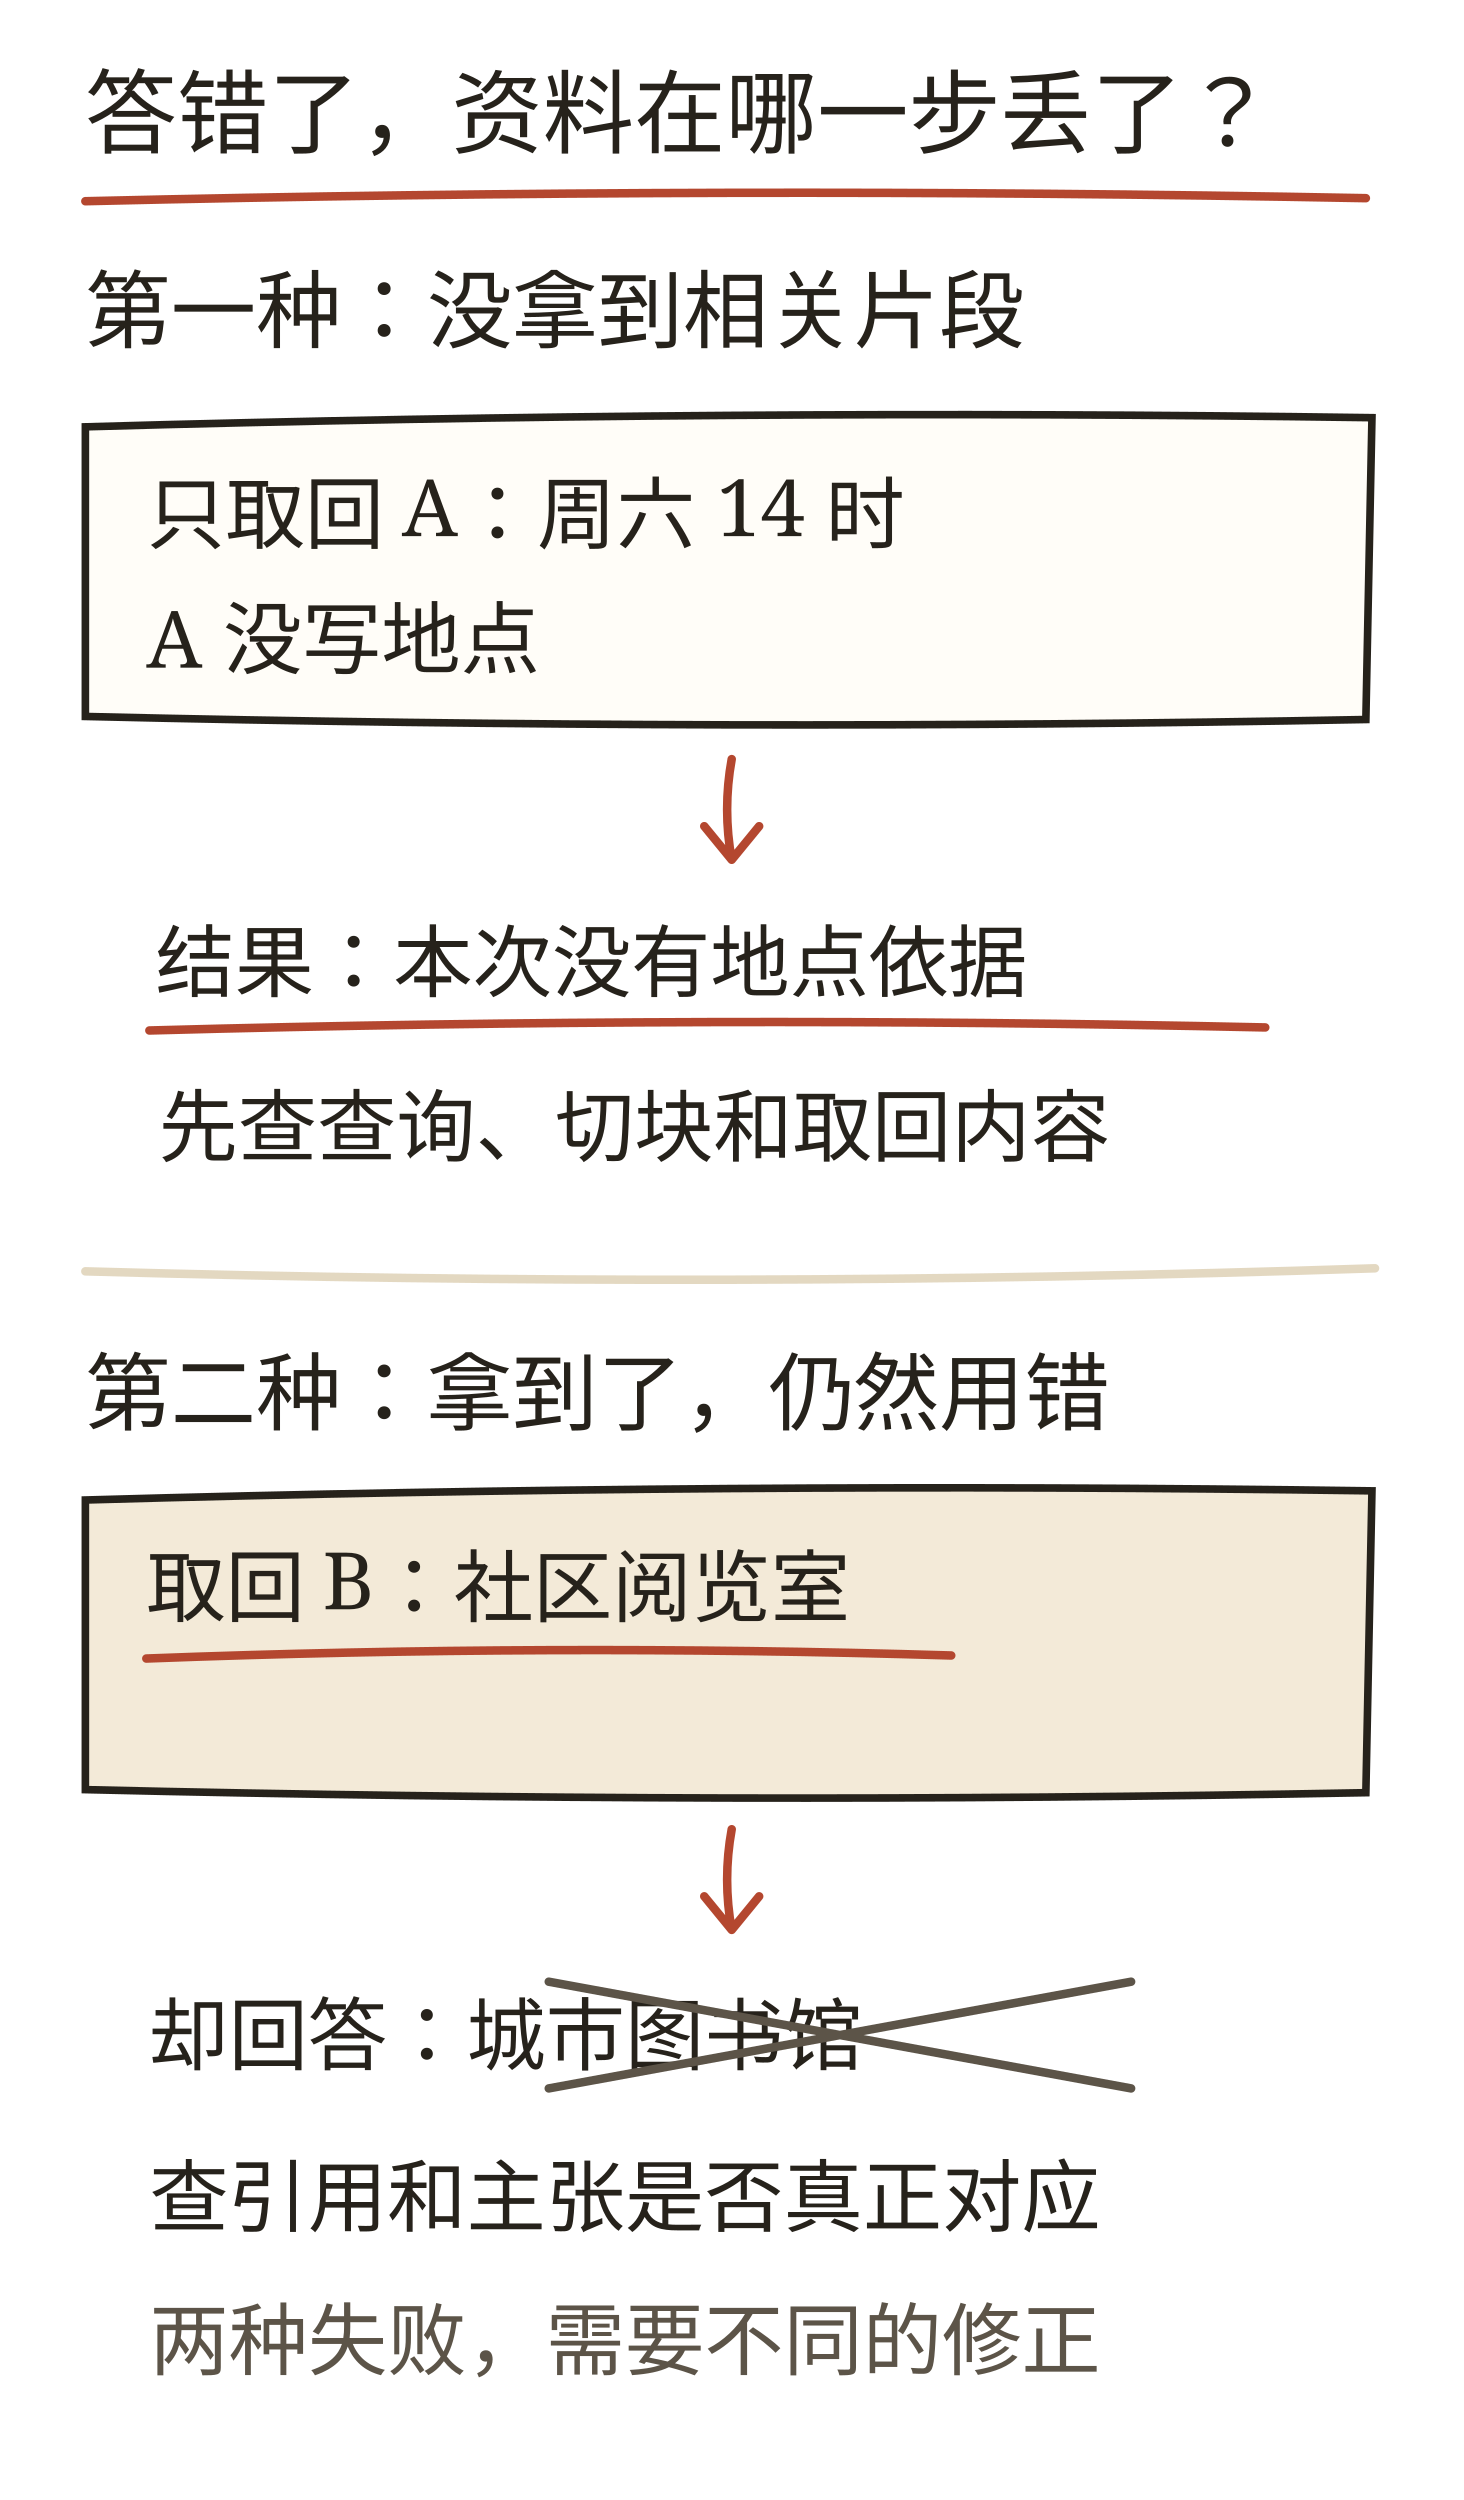
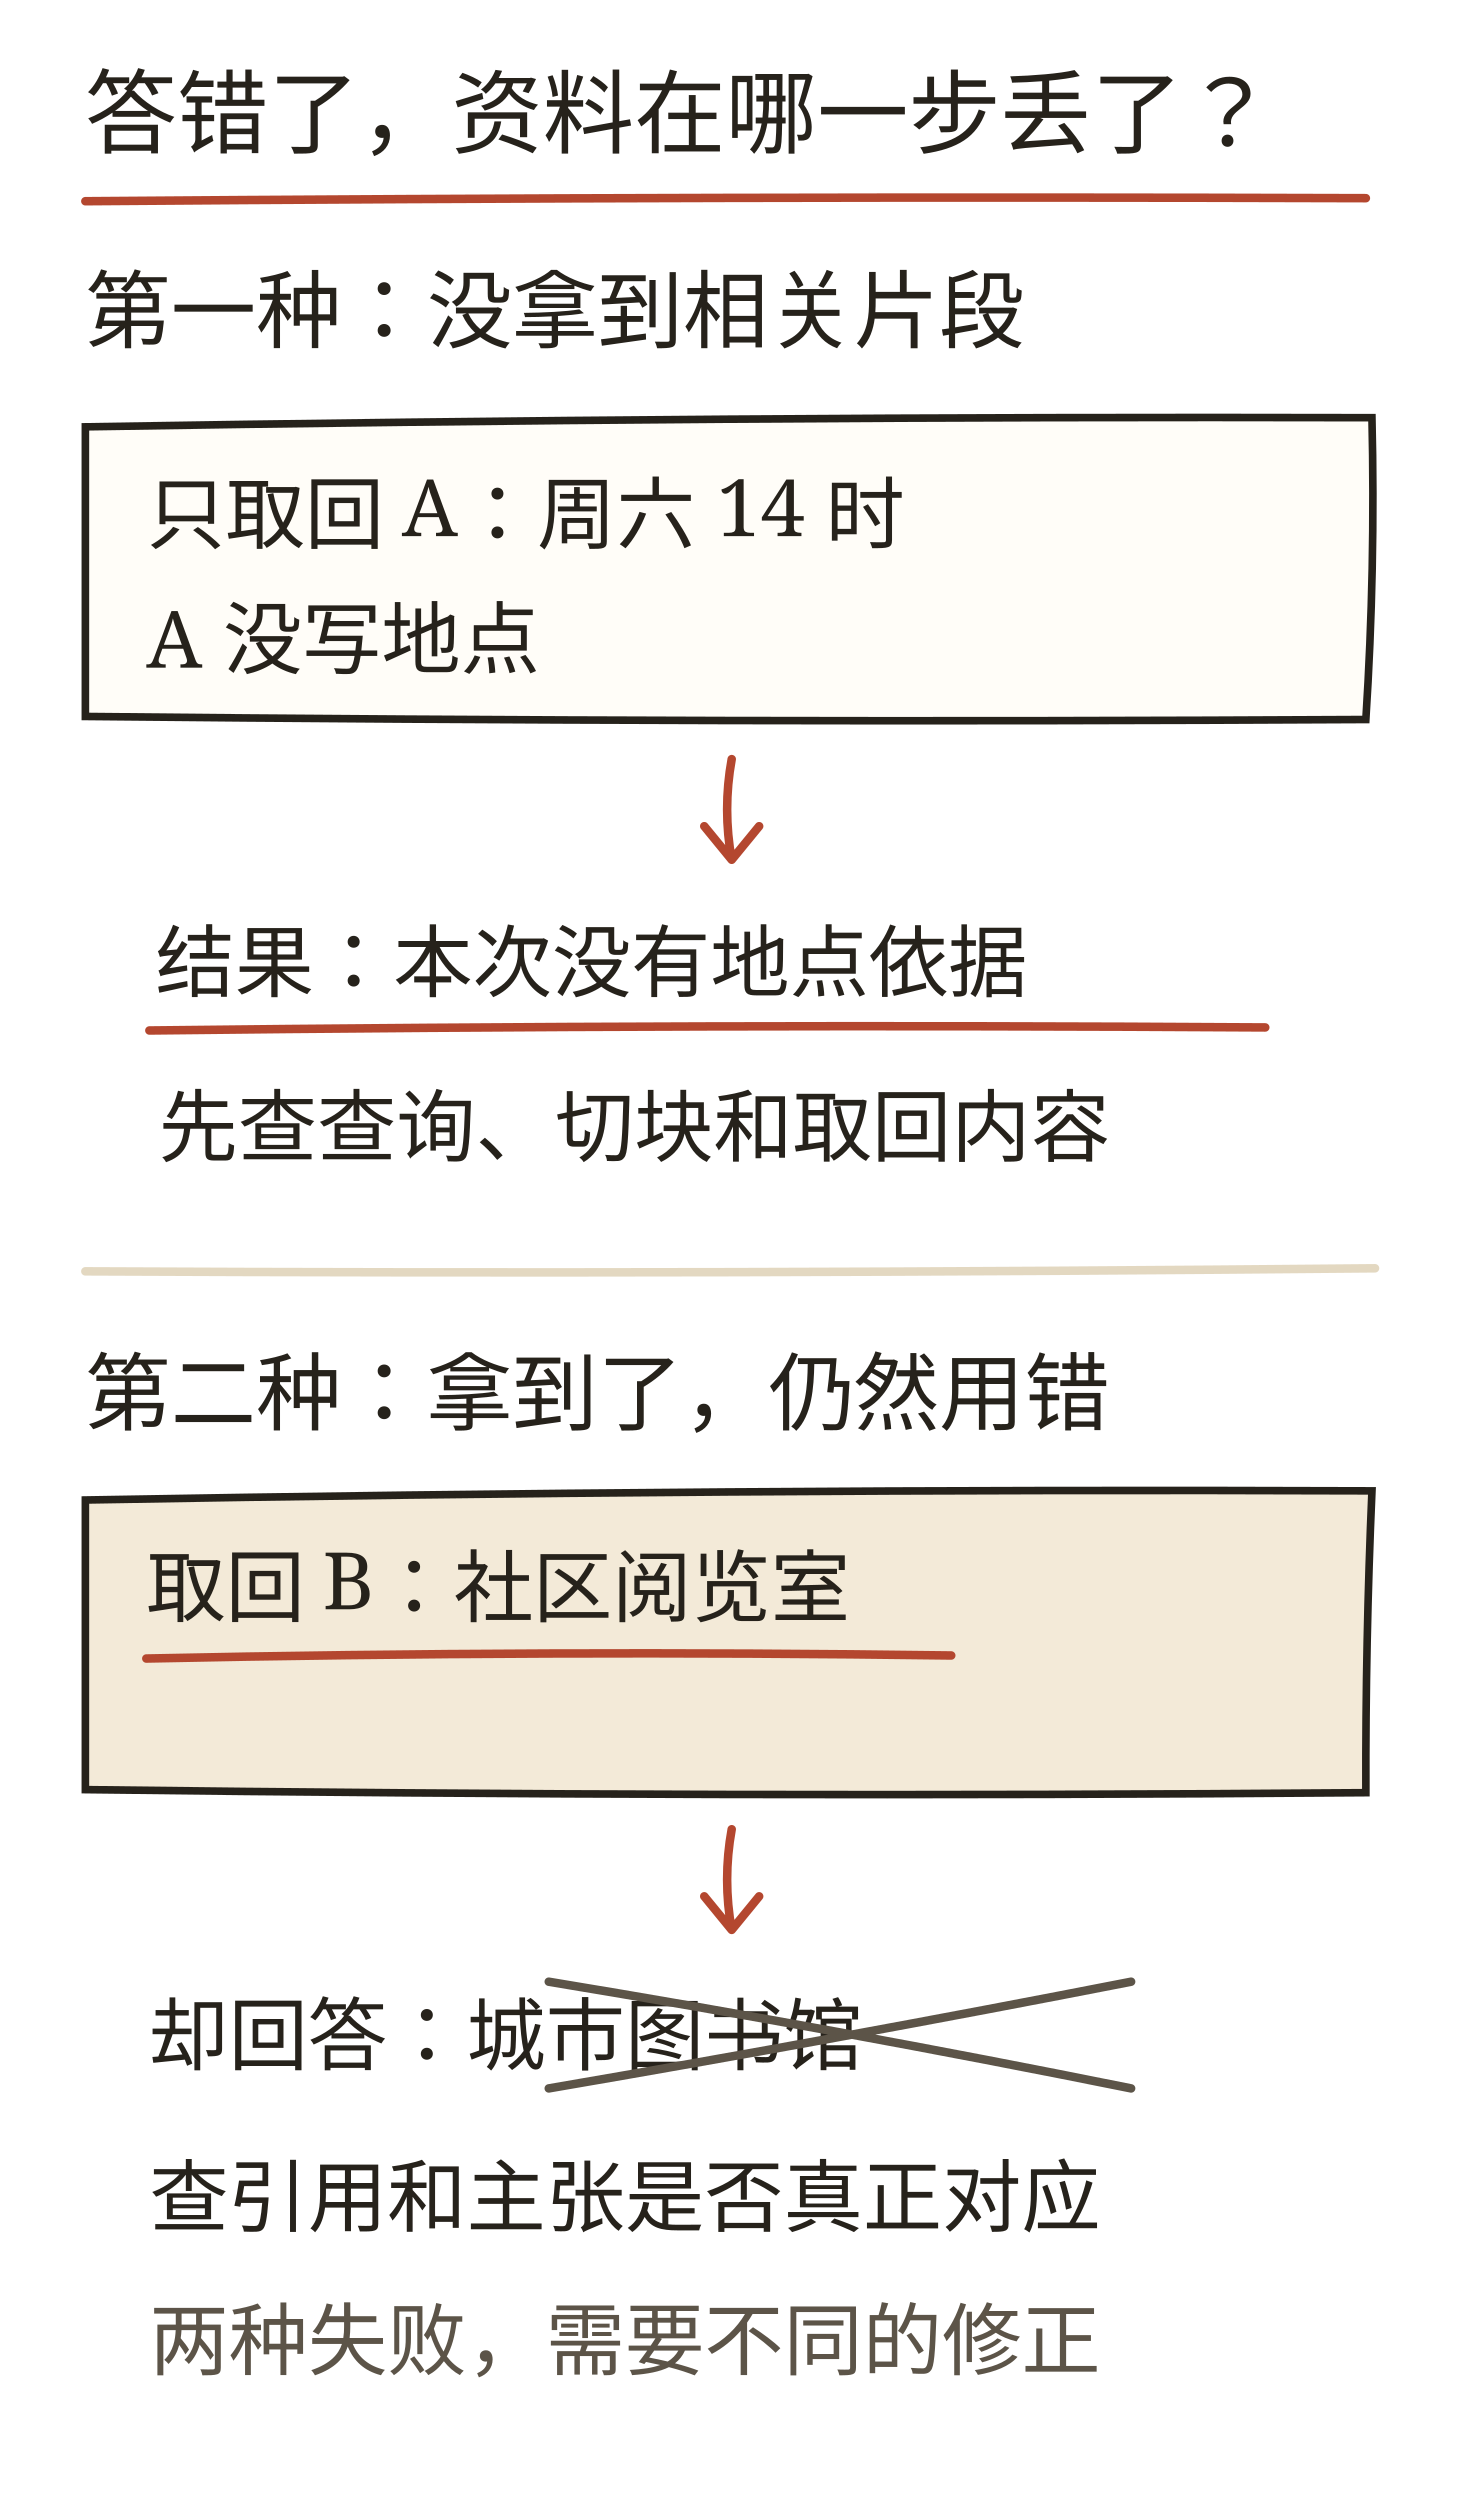
<svg xmlns="http://www.w3.org/2000/svg" width="480" height="820" viewBox="0 0 480 820" role="img" aria-labelledby="title desc">
  <g font-family="'Noto Serif SC','Source Han Serif SC','Songti SC','SimSun',serif">
    <text x="28" y="48" font-size="30" fill="#26221B">答错了，资料在哪一步丢了？</text>
-     <path d="M28 66 Q238 61 448 65" fill="none" stroke="#B4472F" stroke-width="2.8" stroke-linecap="round" stroke-linejoin="round" />
+     <path d="M 28 66 Q 238 64.32 448 65" fill="none" stroke="#B4472F" stroke-width="2.8" stroke-linecap="round" stroke-linejoin="round" />
    <text x="28" y="112" font-size="28" fill="#26221B">第一种：没拿到相关片段</text>
-     <path d="M28 140 Q239 134 450 137 L448 236 Q239 240 28 235Z" fill="#fffdf8" stroke="#26221B" stroke-width="2.5" />
+     <path d="M 28 140 Q 238.98 136.48 450 137 Q 451.16 186.54 448 236 Q 239 237.16 28 235 Z" fill="#fffdf8" stroke="#26221B" stroke-width="2.5" />
    <text x="48" y="178" font-size="26" fill="#26221B">只取回 A：周六 14 时</text>
    <text x="48" y="219" font-size="26" fill="#26221B">A 没写地点</text>
    <path d="M240 249 Q237 265.5 240 282 M231 271 L240 282 L249 271" fill="none" stroke="#B4472F" stroke-width="2.8" stroke-linecap="round" stroke-linejoin="round" />
    <text x="51" y="325" font-size="26" fill="#26221B">结果：本次没有地点依据</text>
-     <path d="M49 338 Q232 333 415 337" fill="none" stroke="#B4472F" stroke-width="2.8" stroke-linecap="round" stroke-linejoin="round" />
+     <path d="M 49 338 Q 232 335.84 415 337" fill="none" stroke="#B4472F" stroke-width="2.8" stroke-linecap="round" stroke-linejoin="round" />
    <text x="52" y="379" font-size="26" fill="#26221B">先查查询、切块和取回内容</text>
-     <path d="M28 417 Q240 423 451 416" fill="none" stroke="#E3D8C1" stroke-width="2.8" stroke-linecap="round" stroke-linejoin="round" />
+     <path d="M 28 417 Q 240 418.04 451 416" fill="none" stroke="#E3D8C1" stroke-width="2.8" stroke-linecap="round" stroke-linejoin="round" />
    <text x="28" y="467" font-size="28" fill="#26221B">第二种：拿到了，仍然用错</text>
-     <path d="M28 492 Q239 486 450 489 L448 588 Q239 592 28 587Z" fill="#F3EAD8" stroke="#26221B" stroke-width="2.5" />
+     <path d="M 28 492 Q 238.98 488.22 450 489 Q 447.86 538.48 448 588 Q 239 589.66 28 587 Z" fill="#F3EAD8" stroke="#26221B" stroke-width="2.5" />
    <text x="48" y="530" font-size="26" fill="#26221B">取回 B：社区阅览室</text>
-     <path d="M48 544 Q180 539 312 543" fill="none" stroke="#B4472F" stroke-width="2.8" stroke-linecap="round" stroke-linejoin="round" />
+     <path d="M 48 544 Q 180 541.2 312 543" fill="none" stroke="#B4472F" stroke-width="2.8" stroke-linecap="round" stroke-linejoin="round" />
    <path d="M240 600 Q237 616.5 240 633 M231 622 L240 633 L249 622" fill="none" stroke="#B4472F" stroke-width="2.8" stroke-linecap="round" stroke-linejoin="round" />
    <text x="49" y="677" font-size="26" fill="#26221B">却回答：城市图书馆</text>
-     <path d="M180 650 L371 685 M180 685 L371 650" fill="none" stroke="#5C5448" stroke-width="2.8" stroke-linecap="round" stroke-linejoin="round" />
+     <path d="M 180 650 Q 275.8 665.82 371 685 M 180 685 Q 275.7 668.62 371 650" fill="none" stroke="#5C5448" stroke-width="2.8" stroke-linecap="round" stroke-linejoin="round" />
    <text x="49" y="730" font-size="26" fill="#26221B">查引用和主张是否真正对应</text>
    <text x="49" y="777" font-size="26" fill="#5C5448">两种失败，需要不同的修正</text>
  </g>
</svg>
